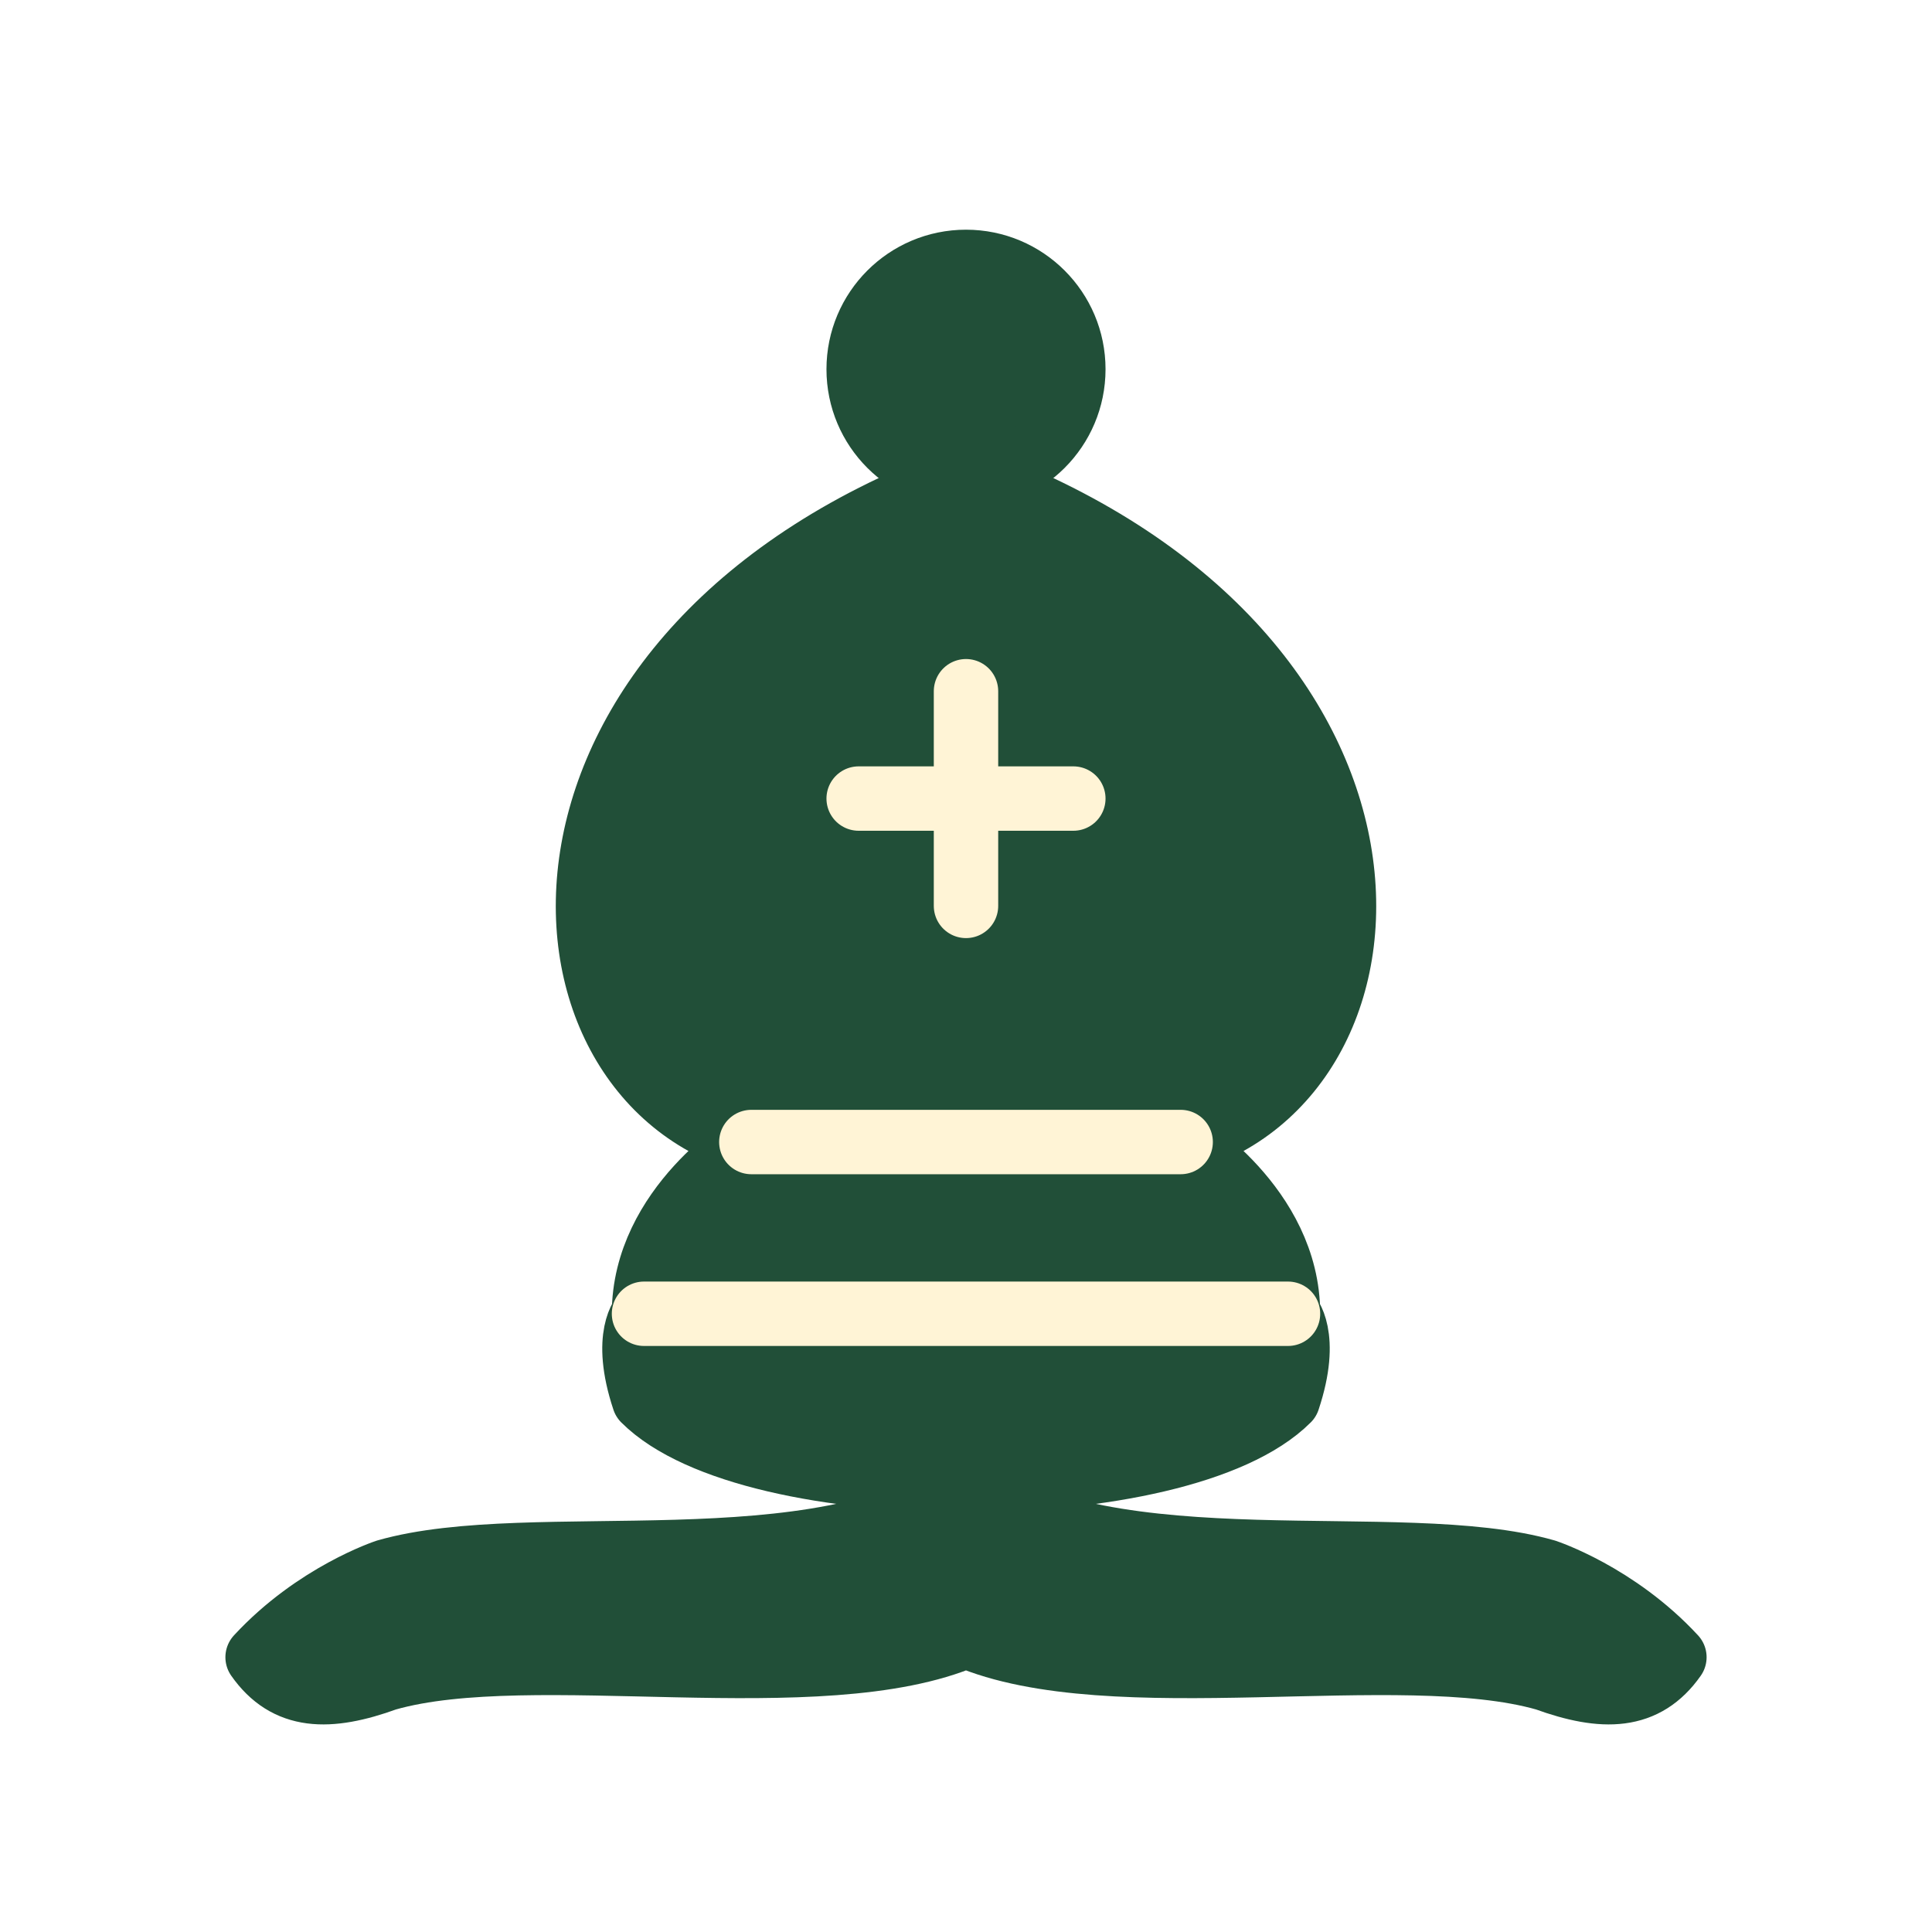
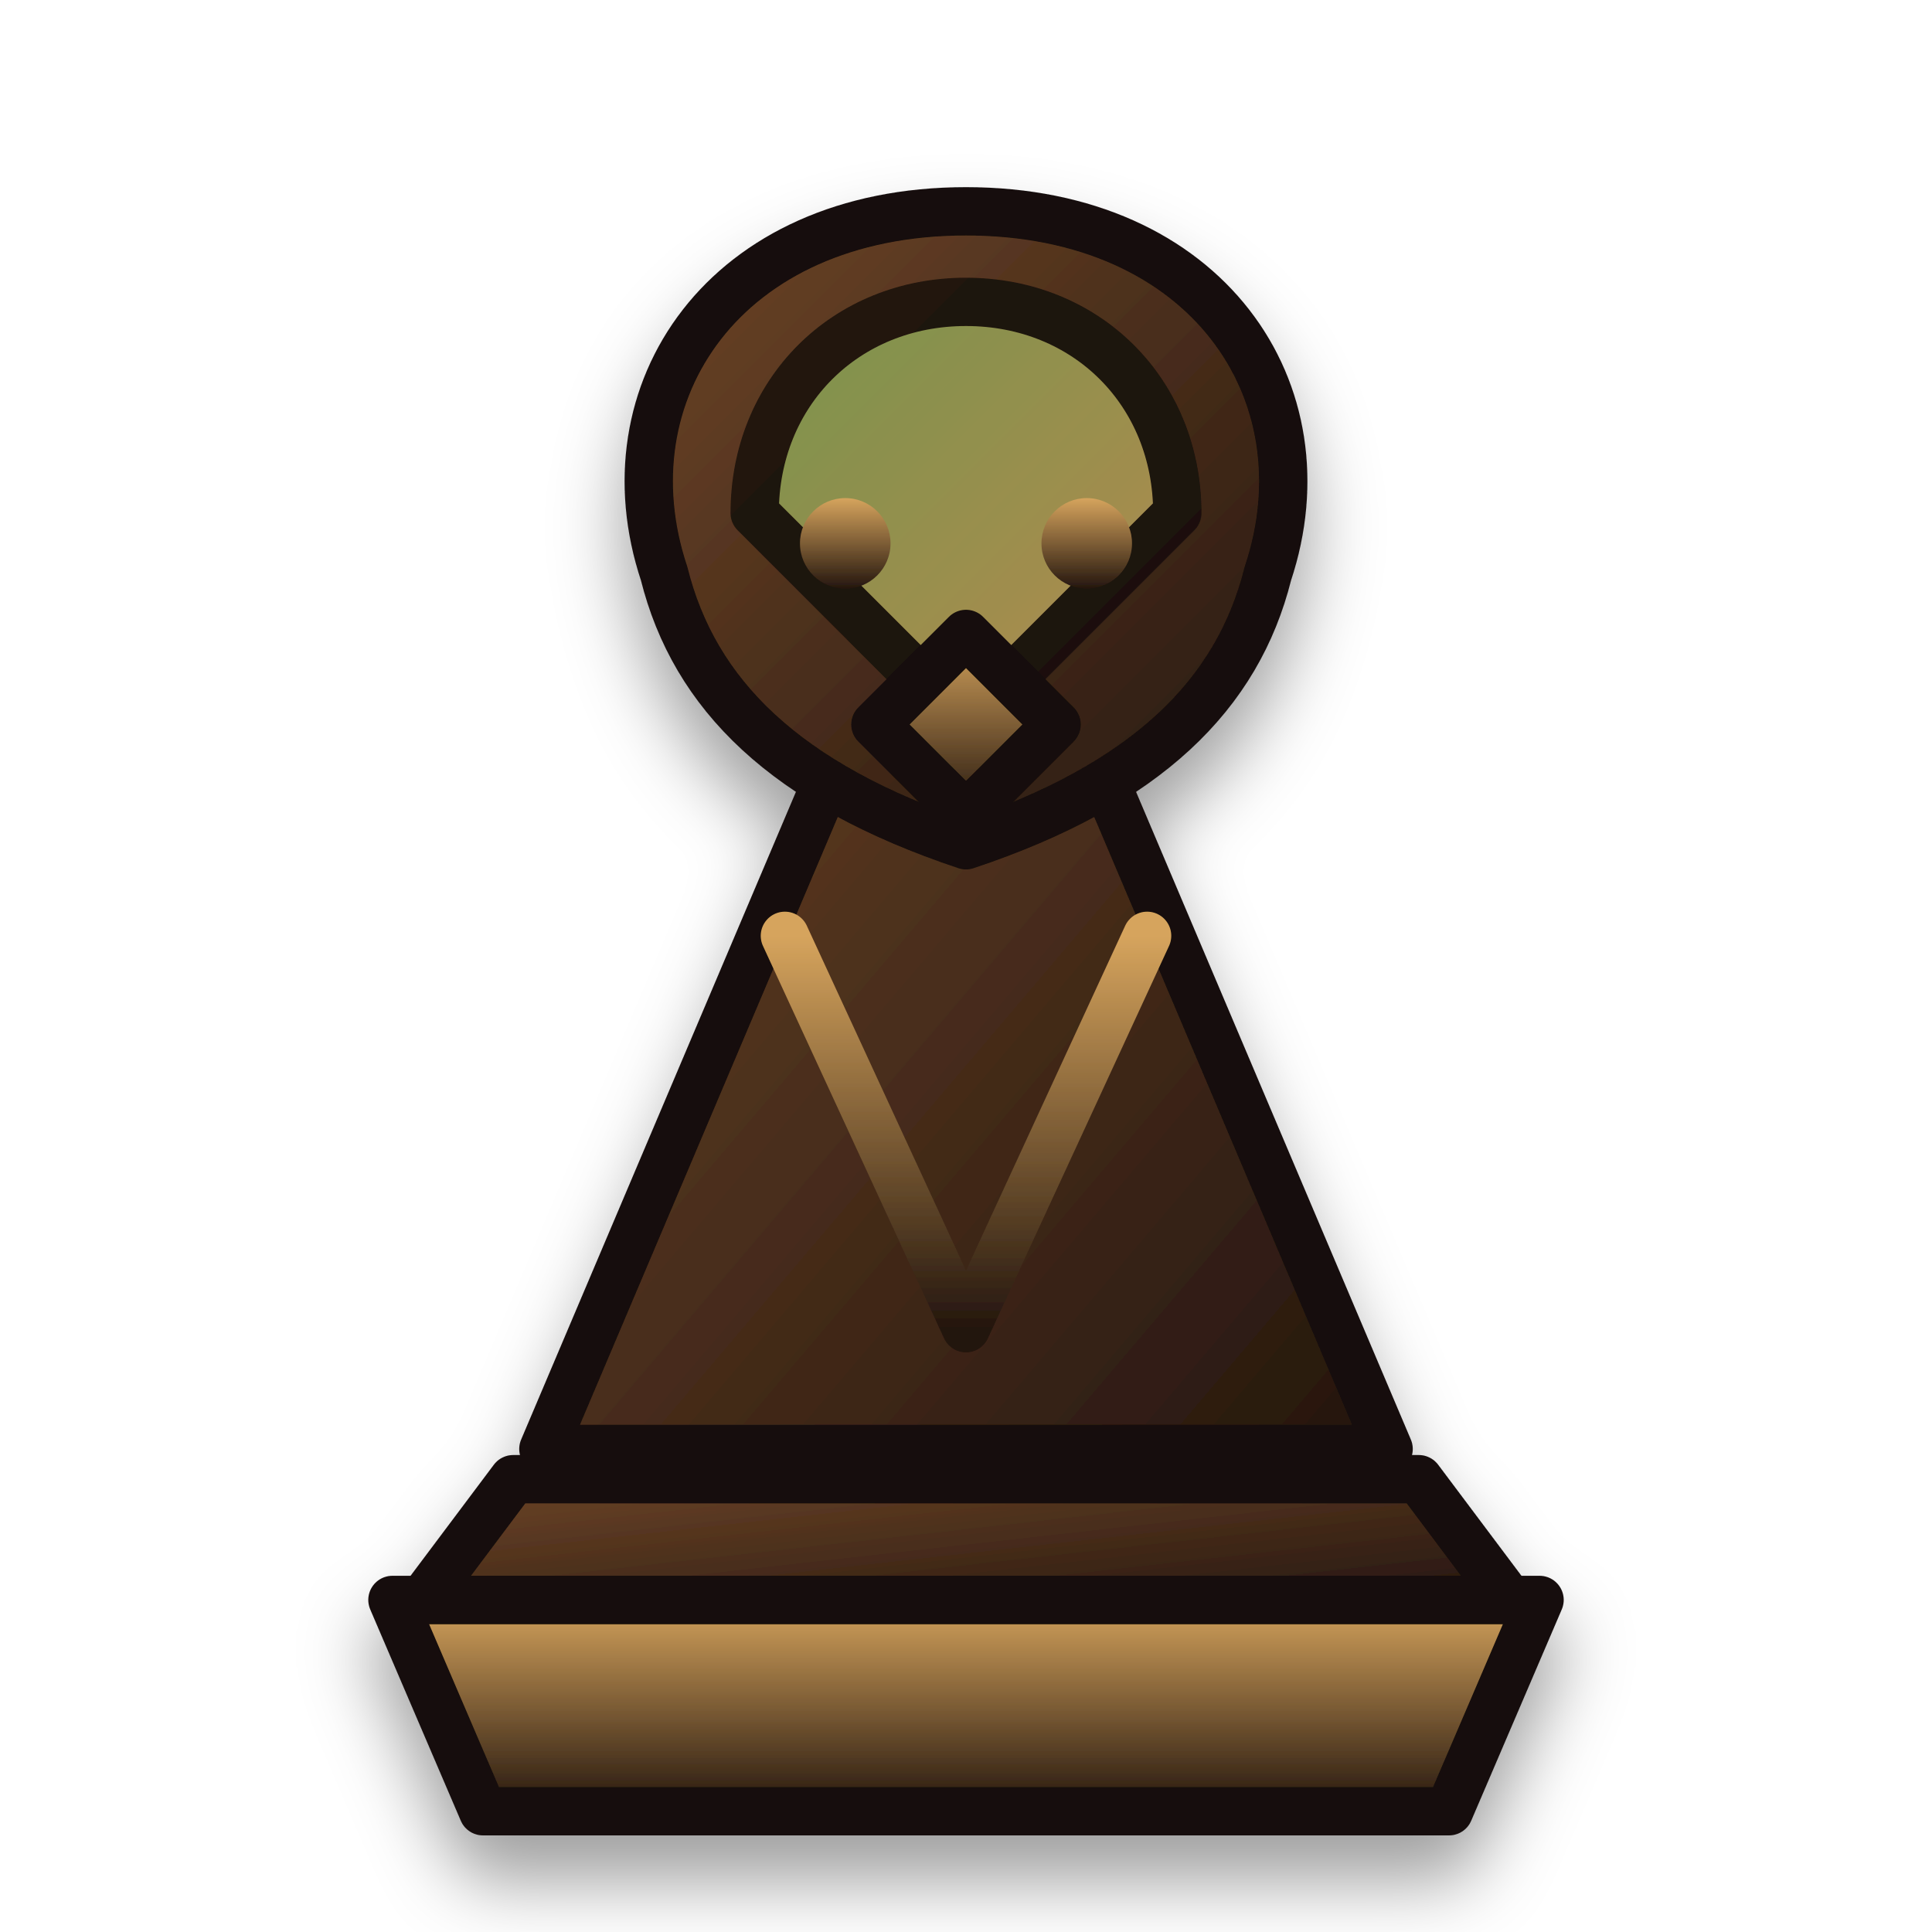
- <svg xmlns="http://www.w3.org/2000/svg" version="1.1" width="45" height="45">
-   <g style="opacity:1; fill:none; fill-rule:evenodd; fill-opacity:1; stroke:#214f38; stroke-width:1.5; stroke-linecap:round; stroke-linejoin:round; stroke-miterlimit:4; stroke-dasharray:none; stroke-opacity:1;" transform="translate(0,0.6)">
-     <g style="fill:#214f38; stroke:#214f38; stroke-linecap:butt;">
-       <path d="M 9,36 C 12.39,35.03 19.11,36.43 22.5,34 C 25.89,36.43 32.61,35.03 36,36 C 36,36 37.65,36.54 39,38 C 38.32,38.97 37.35,38.99 36,38.5 C 32.61,37.53 25.89,38.96 22.5,37.5 C 19.11,38.96 12.39,37.53 9,38.5 C 7.65,38.99 6.68,38.97 6,38 C 7.35,36.54 9,36 9,36 z" />
-       <path d="M 15,32 C 17.5,34.5 27.5,34.5 30,32 C 30.5,30.5 30,30 30,30 C 30,27.5 27.5,26 27.5,26 C 33,24.5 33.5,14.5 22.5,10.5 C 11.5,14.5 12,24.5 17.5,26 C 17.5,26 15,27.5 15,30 C 15,30 14.5,30.5 15,32 z" />
-       <path d="M 25 8 A 2.5 2.5 0 1 1  20,8 A 2.5 2.5 0 1 1  25 8 z" />
-     </g>
-     <path d="M 17.5,26 L 27.5,26 M 15,30 L 30,30 M 22.5,15.5 L 22.5,20.5 M 20,18 L 25,18" style="fill:none; stroke:#fff4d6; stroke-linejoin:miter;" />
+ <svg xmlns="http://www.w3.org/2000/svg" width="45" height="45" viewBox="0 0 64 64">
+   <defs>
+     <linearGradient id="body" x1="0" y1="0" x2="1" y2="1">
+       <stop offset="0" stop-color="#6e4528" />
+       <stop offset="1" stop-color="#24160e" />
+     </linearGradient>
+     <linearGradient id="edge" x1="0" y1="0" x2="0" y2="1">
+       <stop offset="0" stop-color="#d6a45d" />
+       <stop offset="1" stop-color="#24160e" />
+     </linearGradient>
+     <linearGradient id="accent" x1="0" y1="0" x2="1" y2="1">
+       <stop offset="0" stop-color="#7eaa58" />
+       <stop offset="1" stop-color="#d6a45d" />
+     </linearGradient>
+     <filter id="shadow" x="-30%" y="-20%" width="160%" height="160%">
+       <feDropShadow dx="0" dy="1.5" stdDeviation="1.2" flood-color="#000" flood-opacity=".38" />
+     </filter>
+   </defs>
+   <g filter="url(#shadow)" stroke="#120c08" stroke-width="1.6" stroke-linecap="round" stroke-linejoin="round">
+     <path d="M13 53h38l-3 7H16z" fill="url(#edge)" />
+     <path d="M17 49h30l3 4H14z" fill="url(#body)" />
+     <path d="M32 15 18 48h28z" fill="url(#body)" />
+     <path d="M32 7c-8 0-12 6-10 12 1 4 4 7 10 9 6-2 9-5 10-9 2-6-2-12-10-12z" fill="url(#body)" />
+     <path d="M32 10c-4 0-7 3-7 7l7 7 7-7c0-4-3-7-7-7z" fill="url(#accent)" opacity=".8" />
+     <circle cx="28" cy="18" r="1.5" fill="url(#edge)" stroke="none" />
+     <circle cx="36" cy="18" r="1.5" fill="url(#edge)" stroke="none" />
+     <path d="m32 21 3 3-3 3-3-3z" fill="url(#edge)" />
+     <path d="M26 31l6 13 6-13" fill="none" stroke="url(#edge)" />
  </g>
</svg>
